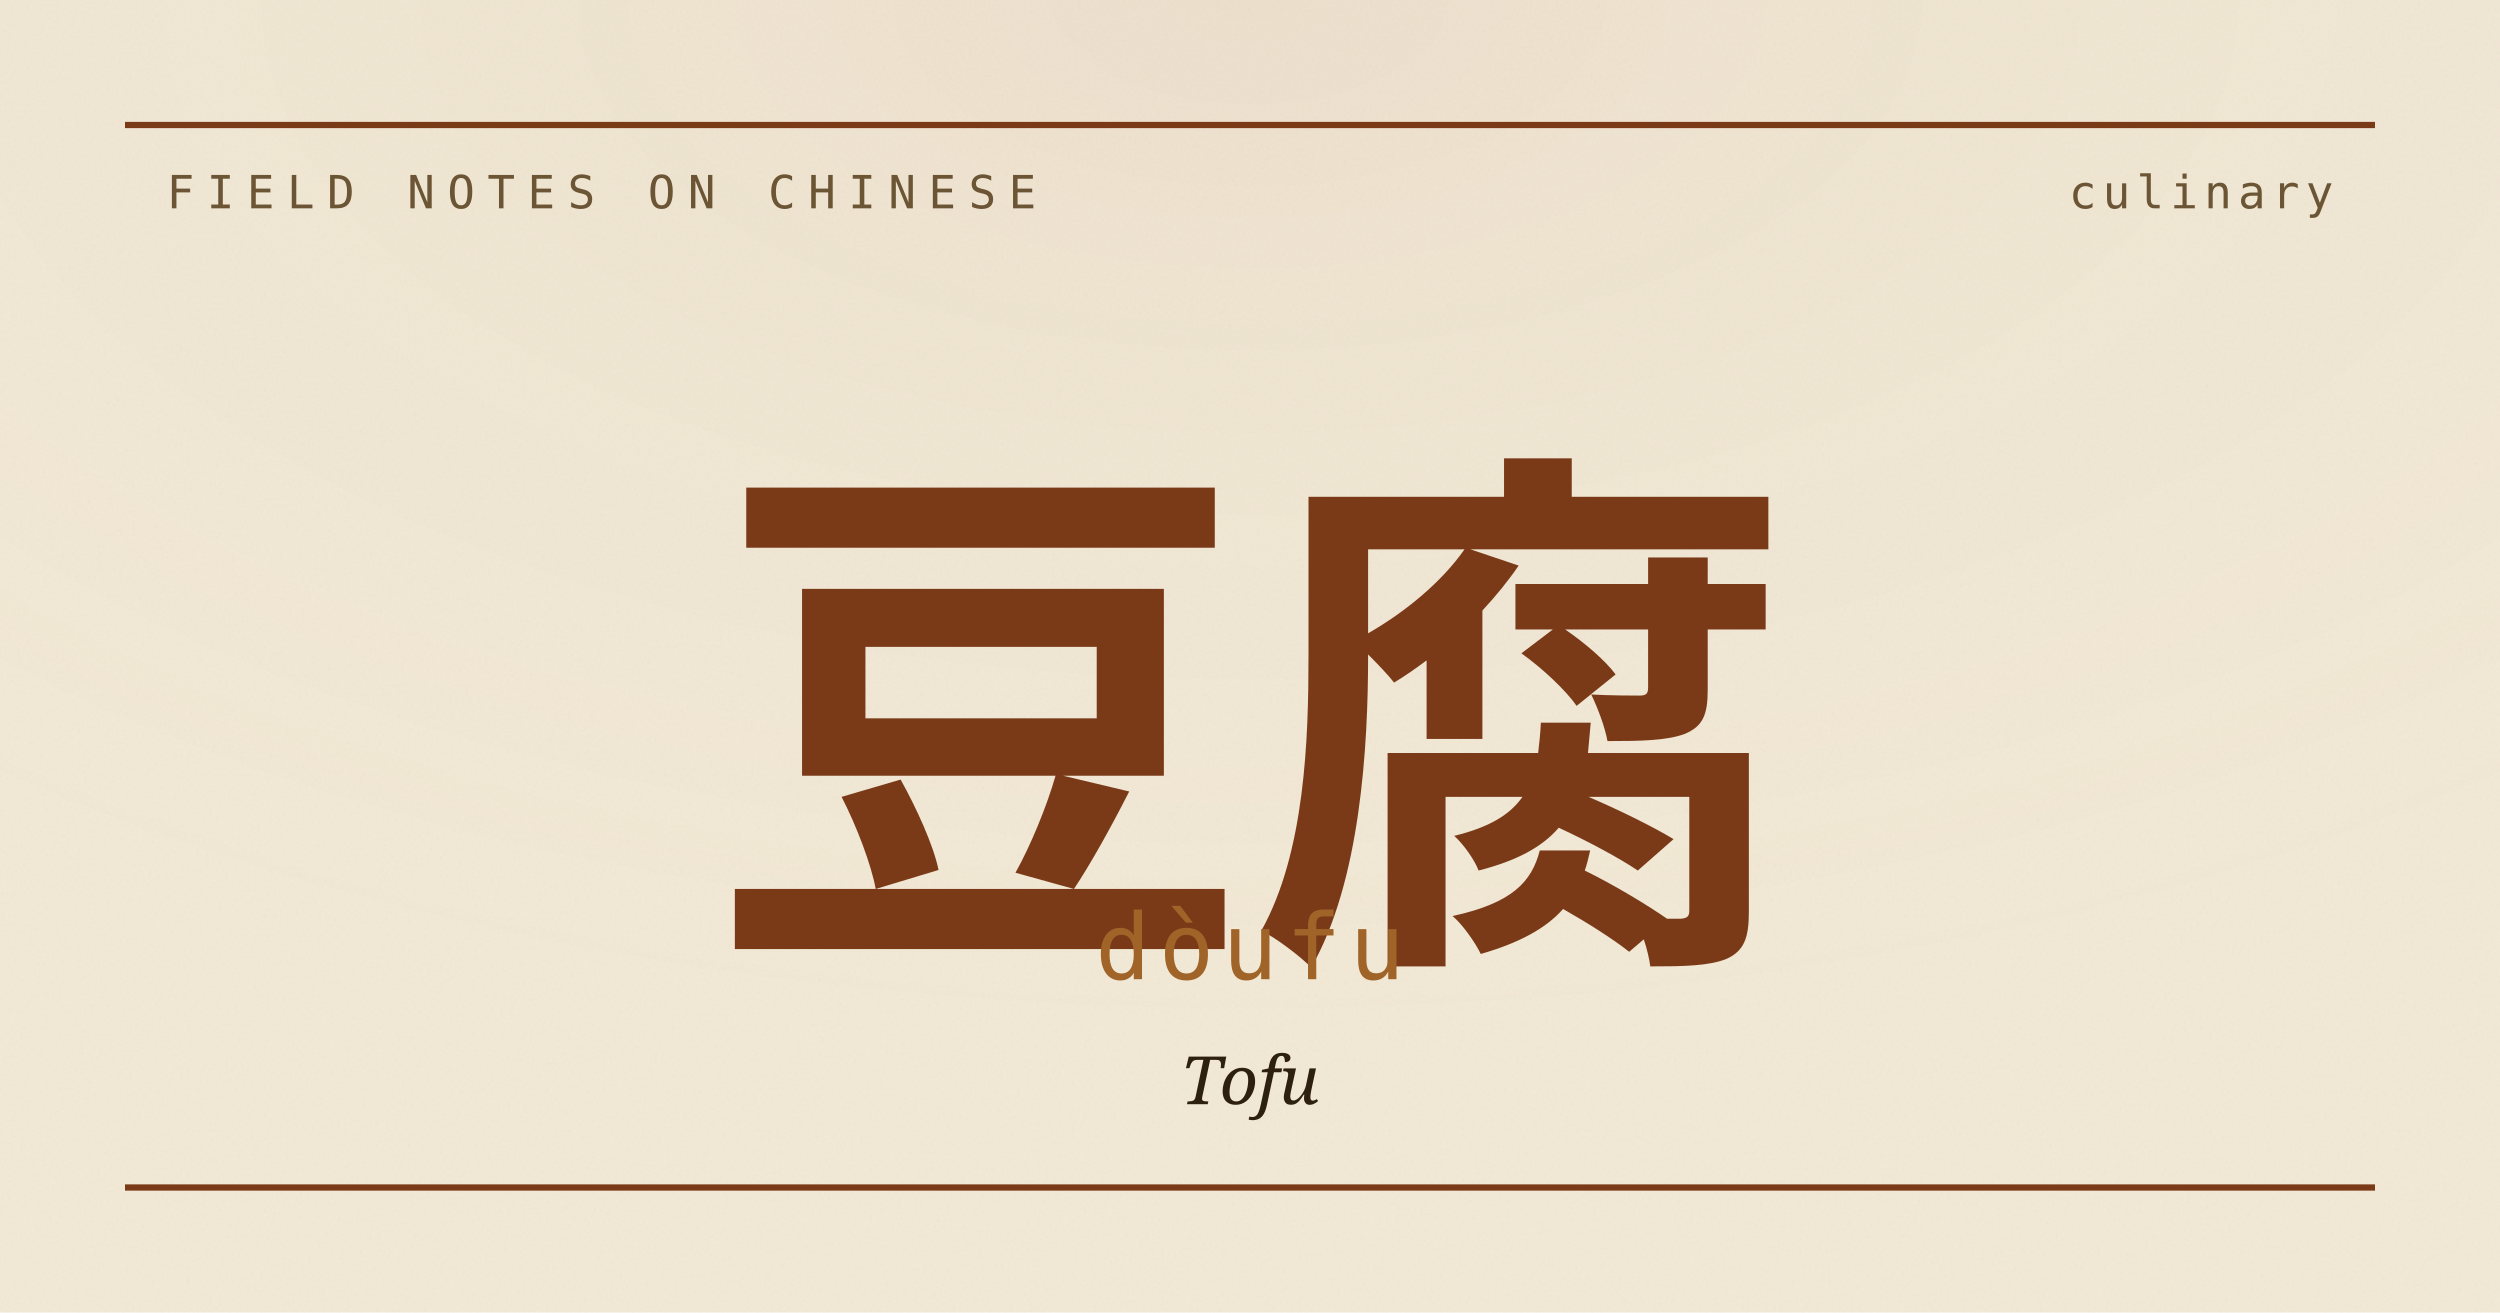
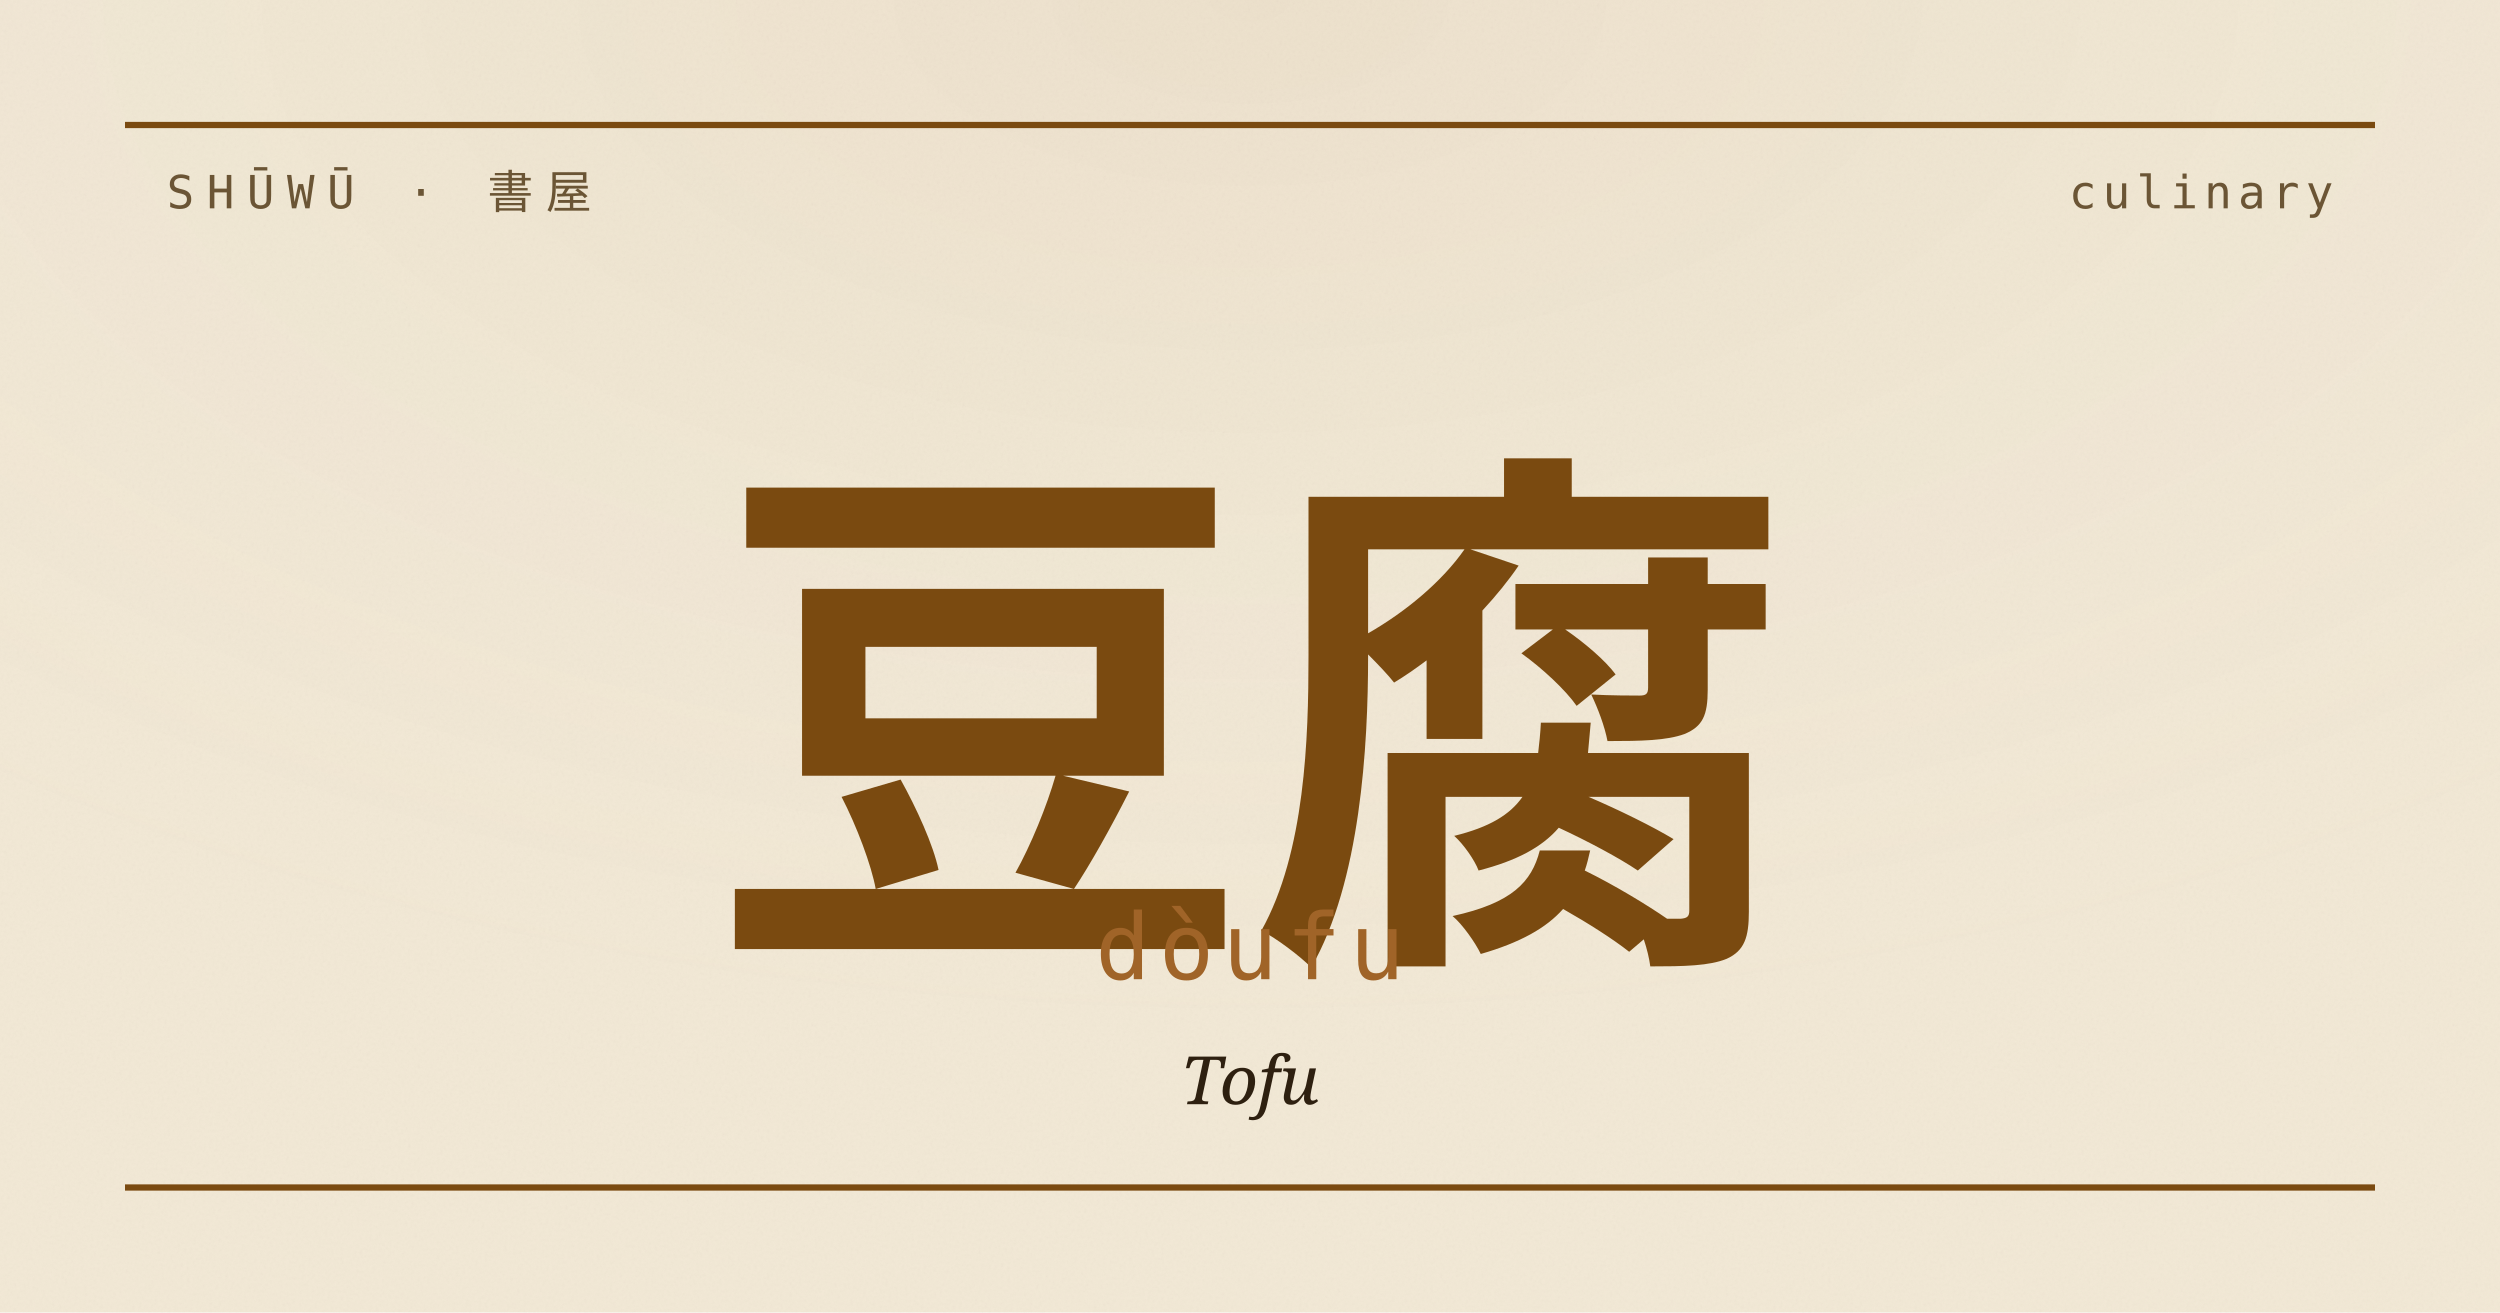
<svg xmlns="http://www.w3.org/2000/svg" viewBox="0 0 1200 630" width="1200" height="630">
  <defs>
    <filter id="paper">
      <feTurbulence type="fractalNoise" baseFrequency="0.65" numOctaves="5" stitchTiles="stitch" />
      <feColorMatrix type="saturate" values="0" />
    </filter>
    <radialGradient id="vignette" cx="50%" cy="0%" r="80%">
-       <stop offset="0%" stop-color="#7a3a18" stop-opacity="0.05" />
+       <stop offset="0%" stop-color="#7a4a10" stop-opacity="0.05" />
      <stop offset="100%" stop-color="#f2e8d5" stop-opacity="0" />
    </radialGradient>
  </defs>
  <rect width="1200" height="630" fill="#f2e8d5" />
  <rect width="1200" height="630" fill="url(#vignette)" />
  <rect width="1200" height="630" filter="url(#paper)" opacity="0.06" />
-   <line x1="60" y1="60" x2="1140" y2="60" stroke="#7a3a18" stroke-width="3" />
-   <line x1="60" y1="570" x2="1140" y2="570" stroke="#7a3a18" stroke-width="3" />
-   <text x="80" y="100" font-family="Inconsolata, monospace" font-size="22" letter-spacing="6" fill="#6b5535" text-transform="uppercase">FIELD NOTES ON CHINESE</text>
+   <line x1="60" y1="60" x2="1140" y2="60" stroke="#7a4a10" stroke-width="3" />
+   <line x1="60" y1="570" x2="1140" y2="570" stroke="#7a4a10" stroke-width="3" />
+   <text x="80" y="100" font-family="Inconsolata, monospace" font-size="22" letter-spacing="6" fill="#6b5535" text-transform="uppercase">SHŪWŪ · 書屋</text>
  <text x="1120" y="100" font-family="Inconsolata, monospace" font-size="22" letter-spacing="3" fill="#6b5535" text-anchor="end">culinary</text>
-   <text x="600" y="350" font-family="Noto Serif SC, serif" font-size="260" font-weight="700" fill="#7a3a18" text-anchor="middle" dominant-baseline="middle">豆腐</text>
+   <text x="600" y="350" font-family="Noto Serif SC, serif" font-size="260" font-weight="700" fill="#7a4a10" text-anchor="middle" dominant-baseline="middle">豆腐</text>
  <text x="600" y="470" font-family="Inconsolata, monospace" font-size="44" letter-spacing="4" fill="#a06428" text-anchor="middle">dòufu</text>
  <text x="600" y="530" font-family="Cormorant Garamond, Georgia, serif" font-style="italic" font-size="32" fill="#2e2010" text-anchor="middle">Tofu</text>
</svg>
